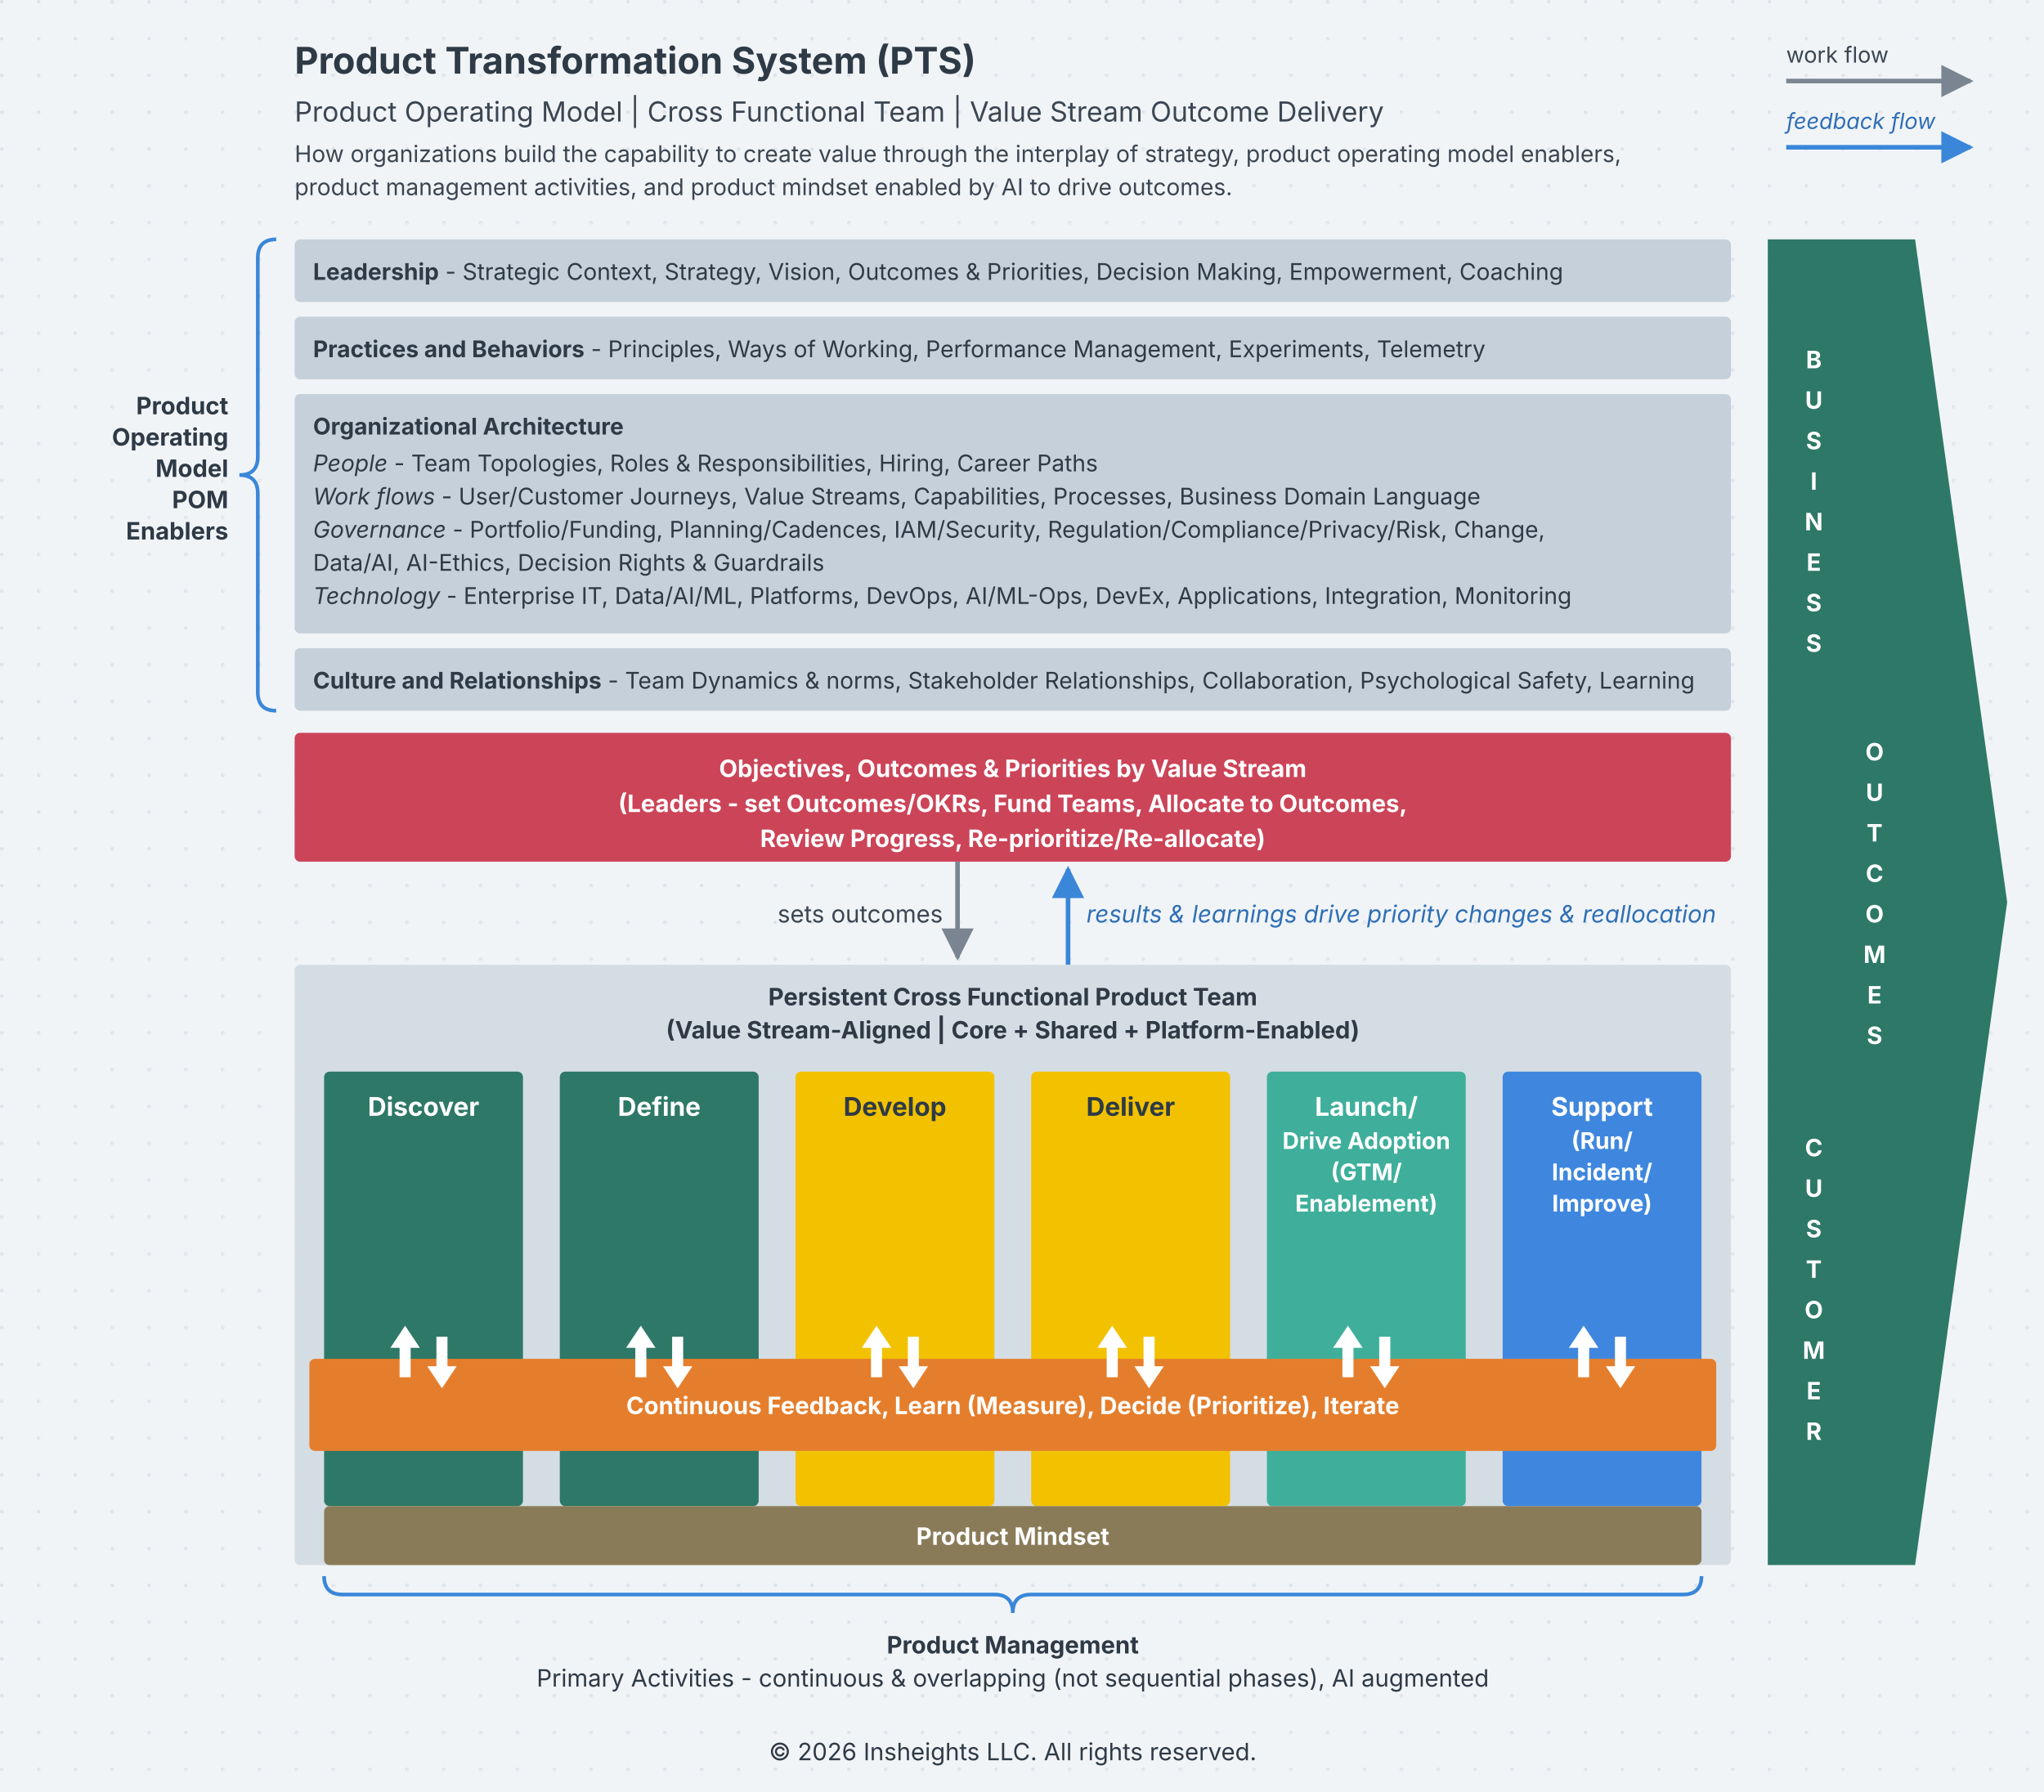
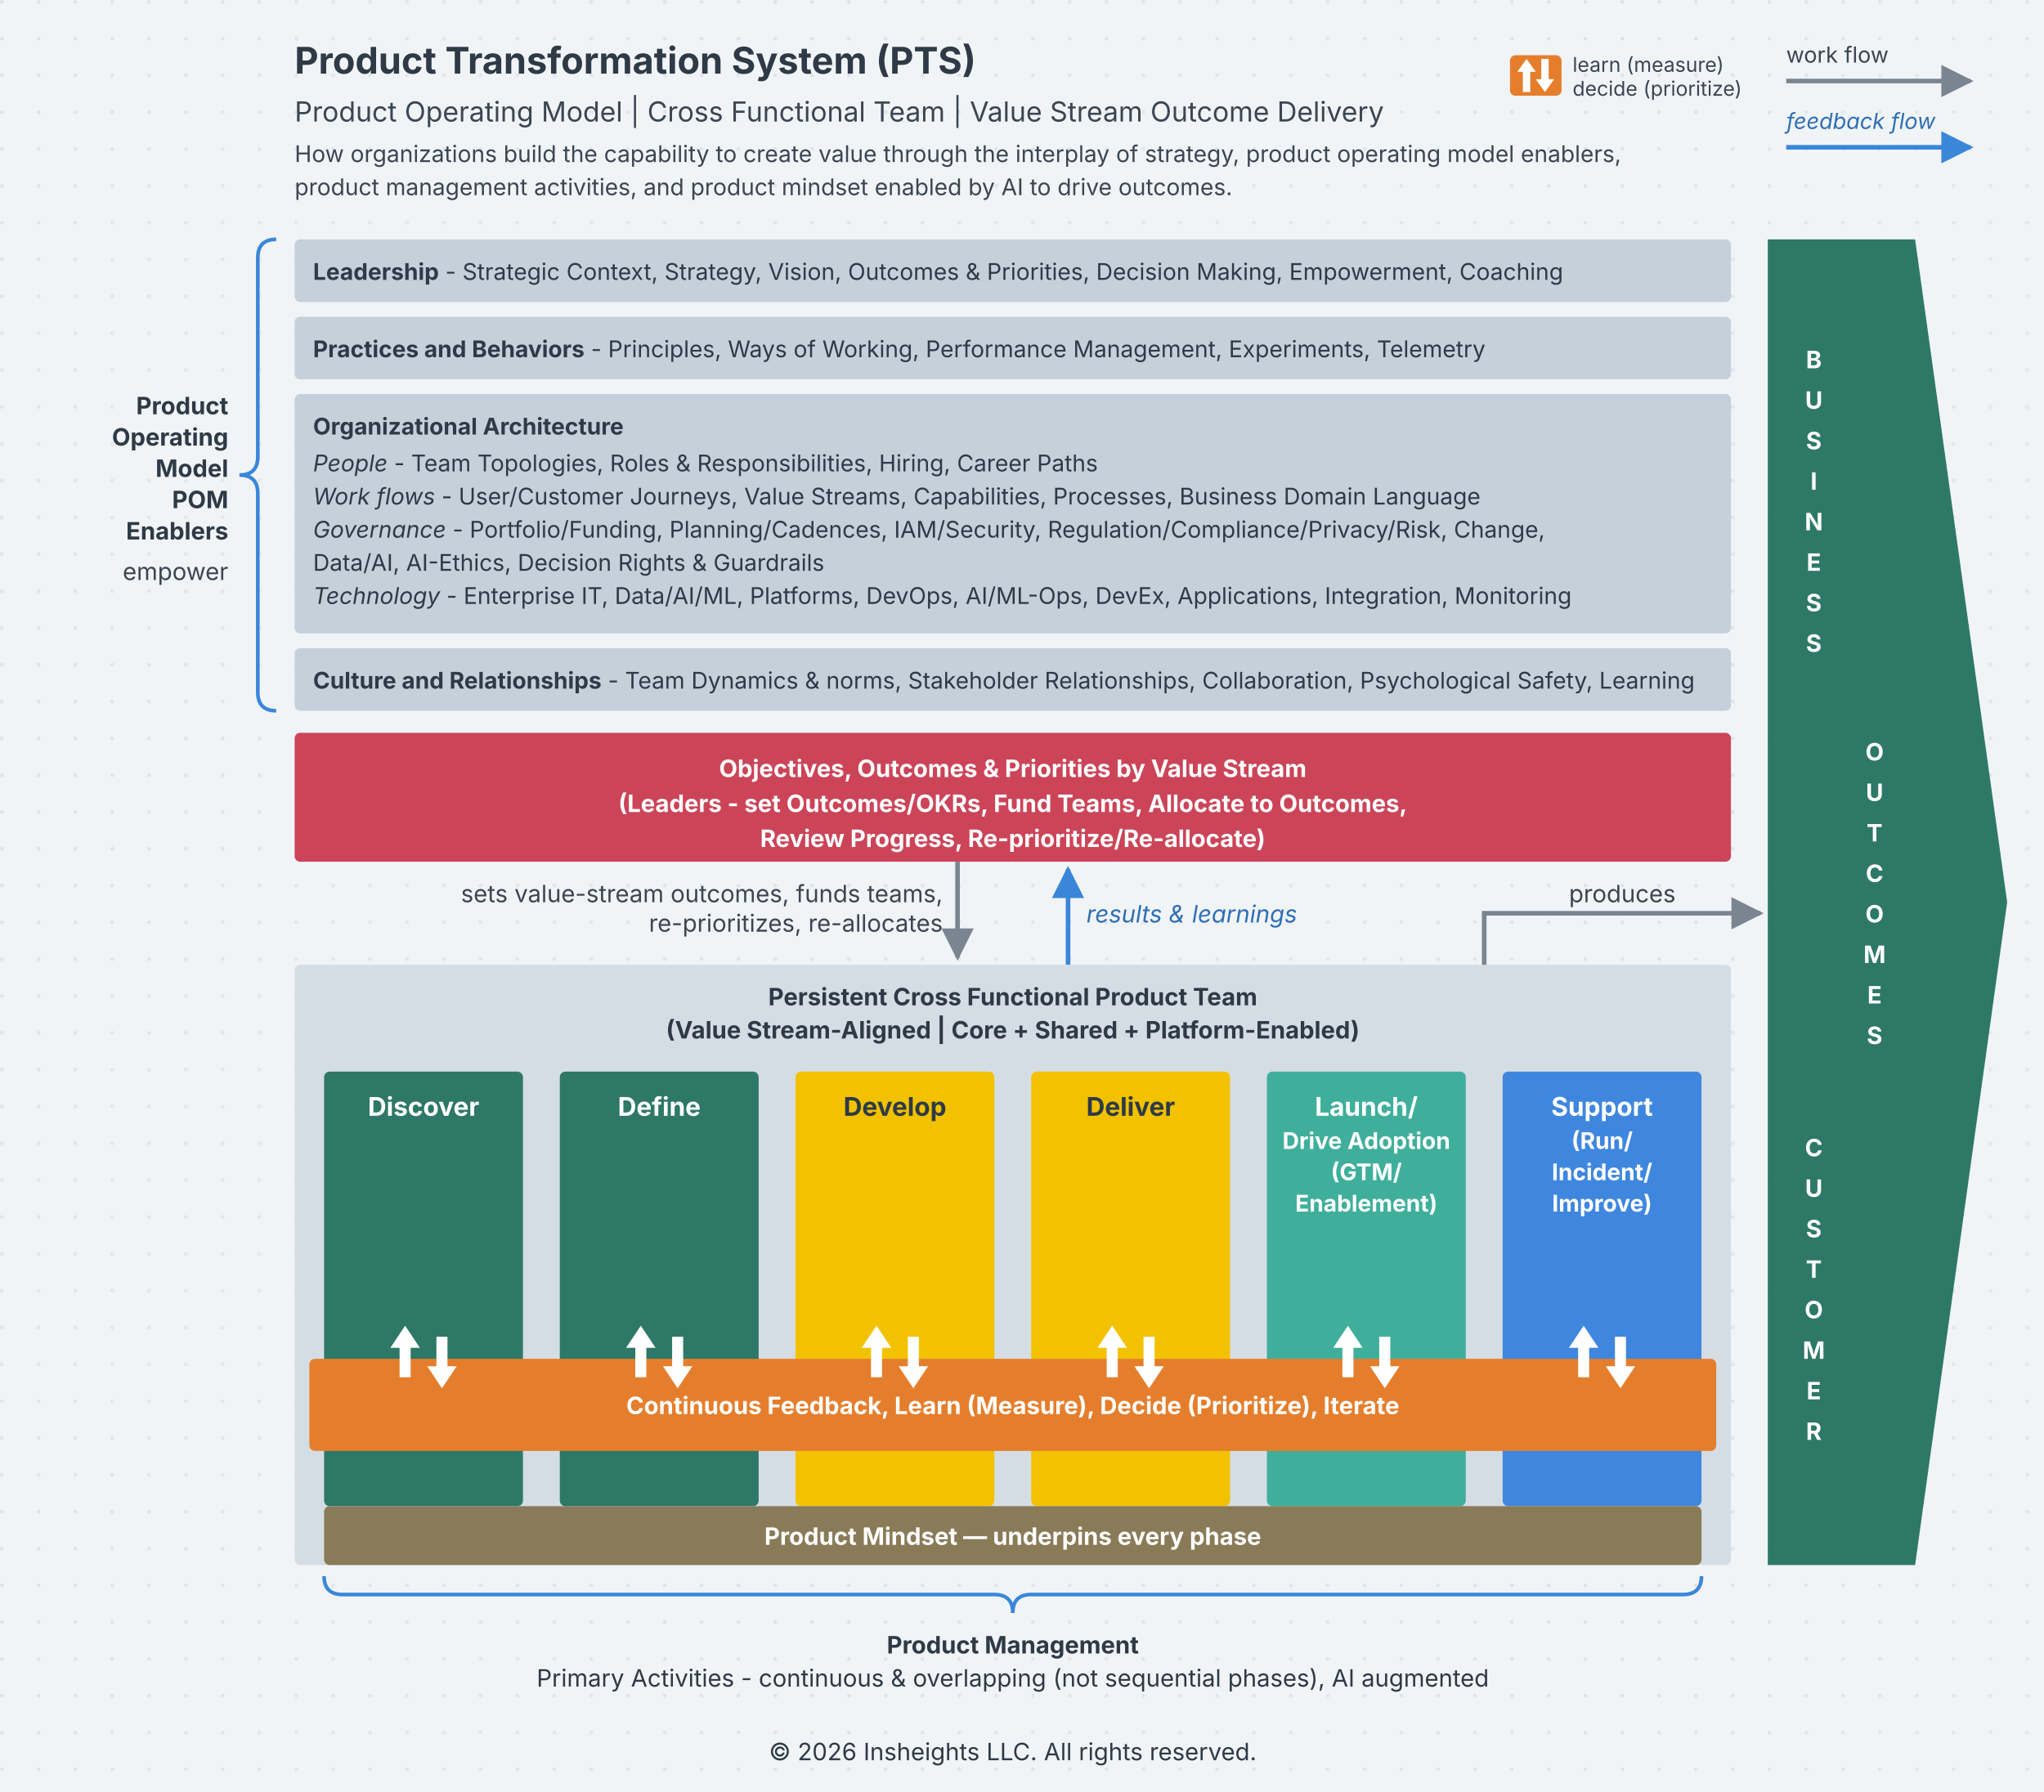
<svg xmlns="http://www.w3.org/2000/svg" width="1110" height="973" viewBox="0 0 1110 973" font-family="Inter, 'Segoe UI', Roboto, Helvetica, Arial, sans-serif">
  <defs>
    <pattern id="dots" width="20" height="20" patternUnits="userSpaceOnUse">
      <circle cx="1" cy="1" r="1" fill="#DCE2E8" />
    </pattern>
    <marker id="ag" viewBox="0 0 10 10" refX="9" refY="5" markerWidth="7" markerHeight="7" orient="auto-start-reverse">
      <path d="M0,0 L10,5 L0,10 z" fill="#7A8591" />
    </marker>
    <marker id="ab" viewBox="0 0 10 10" refX="9" refY="5" markerWidth="7" markerHeight="7" orient="auto-start-reverse">
      <path d="M0,0 L10,5 L0,10 z" fill="#3A87D9" />
    </marker>
    <marker id="aw" viewBox="0 0 10 10" refX="9" refY="5" markerWidth="4" markerHeight="4" orient="auto-start-reverse">
      <path d="M0,0 L10,5 L0,10 z" fill="#FFFFFF" />
    </marker>
    <style>
      .work  { fill: none; stroke: #7A8591; stroke-width: 2.5; marker-end: url(#ag); }
      .fb    { fill: none; stroke: #3A87D9; stroke-width: 2.5; marker-end: url(#ab); }
      .lblf  { font-size: 13px; fill: #2F6FB5; font-style: italic; }
      .wa    { fill: none; stroke: #FFFFFF; stroke-width: 4; marker-end: url(#aw); }
      .brace { fill: none; stroke: #3A87D9; stroke-width: 2; }
      .lbl   { font-size: 13px; fill: #3B4652; }
      .h     { font-size: 13px; font-weight: 700; }
      .t     { font-size: 13px; }
      .s     { font-size: 12.5px; }
      .dark  { fill: #2E3A46; }
      .wht   { fill: #FFFFFF; }
      .ph    { font-size: 14px; font-weight: 700; text-anchor: middle; }
      .phs   { font-size: 12.5px; font-weight: 700; text-anchor: middle; }
      .chev  { font-size: 13px; font-weight: 700; fill: #FFFFFF; text-anchor: middle; }
    </style>
  </defs>
  <rect width="1110" height="973" fill="#F1F4F7" />
  <rect width="1110" height="973" fill="url(#dots)" />
  <text x="160" y="40" font-size="20" font-weight="700" fill="#2E3A46">Product Transformation System (PTS)</text>
  <text x="160" y="66" font-size="15" fill="#3B4652">Product Operating Model | Cross Functional Team | Value Stream Outcome Delivery</text>
  <text x="160" y="88" font-size="12.5" fill="#3B4652">How organizations build the capability to create value through the interplay of strategy, product operating model enablers,</text>
  <text x="160" y="106" font-size="12.5" fill="#3B4652">product management activities, and product mindset enabled by AI to drive outcomes.</text>
  <path class="brace" d="M150,130 Q140,130 140,140 V248 Q140,258 130,258 Q140,258 140,268 V376 Q140,386 150,386" />
  <text class="h dark" x="124" y="225" text-anchor="end">Product</text>
  <text class="h dark" x="124" y="242" text-anchor="end">Operating</text>
  <text class="h dark" x="124" y="259" text-anchor="end">Model</text>
  <text class="h dark" x="124" y="276" text-anchor="end">POM</text>
  <text class="h dark" x="124" y="293" text-anchor="end">Enablers</text>
+   <text class="lbl" x="124" y="315" text-anchor="end">empower</text>
  <rect x="160" y="130" width="780" height="34" rx="3" fill="#C5D0DA" />
  <text class="s dark" x="170" y="152">
    <tspan font-weight="700">Leadership</tspan> - Strategic Context, Strategy, Vision, Outcomes &amp; Priorities, Decision Making, Empowerment, Coaching</text>
  <rect x="160" y="172" width="780" height="34" rx="3" fill="#C5D0DA" />
  <text class="s dark" x="170" y="194">
    <tspan font-weight="700">Practices and Behaviors</tspan> - Principles, Ways of Working, Performance Management, Experiments, Telemetry</text>
  <rect x="160" y="214" width="780" height="130" rx="3" fill="#C5D0DA" />
  <text class="s dark" x="170" y="236" font-weight="700">Organizational Architecture</text>
  <text class="s dark" x="170" y="256">
    <tspan font-style="italic">People</tspan> - Team Topologies, Roles &amp; Responsibilities, Hiring, Career Paths</text>
  <text class="s dark" x="170" y="274">
    <tspan font-style="italic">Work flows</tspan> - User/Customer Journeys, Value Streams, Capabilities, Processes, Business Domain Language</text>
  <text class="s dark" x="170" y="292">
    <tspan font-style="italic">Governance</tspan> - Portfolio/Funding, Planning/Cadences, IAM/Security, Regulation/Compliance/Privacy/Risk, Change,</text>
  <text class="s dark" x="170" y="310">Data/AI, AI-Ethics, Decision Rights &amp; Guardrails</text>
  <text class="s dark" x="170" y="328">
    <tspan font-style="italic">Technology</tspan> - Enterprise IT, Data/AI/ML, Platforms, DevOps, AI/ML-Ops, DevEx, Applications, Integration, Monitoring</text>
  <rect x="160" y="352" width="780" height="34" rx="3" fill="#C5D0DA" />
  <text class="s dark" x="170" y="374">
    <tspan font-weight="700">Culture and Relationships</tspan> - Team Dynamics &amp; norms, Stakeholder Relationships, Collaboration, Psychological Safety, Learning</text>
  <g transform="translate(0,-18)">
    <rect x="160" y="416" width="780" height="70" rx="3" fill="#CC4458" />
    <text class="h wht" x="550" y="440" text-anchor="middle">Objectives, Outcomes &amp; Priorities by Value Stream</text>
    <text class="h wht" x="550" y="459" text-anchor="middle">(Leaders - set Outcomes/OKRs, Fund Teams, Allocate to Outcomes,</text>
    <text class="h wht" x="550" y="478" text-anchor="middle">Review Progress, Re-prioritize/Re-allocate)</text>
    <path class="work" d="M520,486 V538" />
-     <text class="lbl" x="512" y="519" text-anchor="end">sets outcomes</text>
+     <text class="lbl" x="512" y="508" text-anchor="end">sets value-stream outcomes, funds teams,</text>
+     <text class="lbl" x="512" y="524" text-anchor="end">re-prioritizes, re-allocates</text>
    <path class="fb" d="M580,542 V490" />
-     <text class="lblf" x="590" y="519">results &amp; learnings drive priority changes &amp; reallocation</text>
+     <text class="lblf" x="590" y="519">results &amp; learnings</text>
    <rect x="160" y="542" width="780" height="326" rx="3" fill="#D5DDE4" />
    <text class="h dark" x="550" y="564" text-anchor="middle">Persistent Cross Functional Product Team</text>
    <text class="h dark" x="550" y="582" text-anchor="middle">(Value Stream-Aligned | Core + Shared + Platform-Enabled)</text>
    <rect x="176" y="600" width="108" height="236" rx="3" fill="#2E7867" />
    <text class="ph wht" x="230" y="624">Discover</text>
    <rect x="304" y="600" width="108" height="236" rx="3" fill="#2E7867" />
    <text class="ph wht" x="358" y="624">Define</text>
    <rect x="432" y="600" width="108" height="236" rx="3" fill="#F2C200" />
    <text class="ph dark" x="486" y="624">Develop</text>
    <rect x="560" y="600" width="108" height="236" rx="3" fill="#F2C200" />
    <text class="ph dark" x="614" y="624">Deliver</text>
    <rect x="688" y="600" width="108" height="236" rx="3" fill="#3FAF9C" />
    <text class="ph wht" x="742" y="624">Launch/</text>
    <text class="phs wht" x="742" y="642">Drive Adoption</text>
    <text class="phs wht" x="742" y="659">(GTM/</text>
    <text class="phs wht" x="742" y="676">Enablement)</text>
    <rect x="816" y="600" width="108" height="236" rx="3" fill="#3F87DE" />
    <text class="ph wht" x="870" y="624">Support</text>
    <text class="phs wht" x="870" y="642">(Run/</text>
    <text class="phs wht" x="870" y="659">Incident/</text>
    <text class="phs wht" x="870" y="676">Improve)</text>
    <rect x="168" y="756" width="764" height="50" rx="3" fill="#E57E2C" />
    <text class="h wht" x="550" y="786" text-anchor="middle" font-size="14">Continuous Feedback, Learn (Measure), Decide (Prioritize), Iterate</text>
    <g fill="#FFFFFF">
      <polygon points="220,738 228,750 223,750 223,766 217,766 217,750 212,750" />
      <polygon points="237,744 243,744 243,760 248,760 240,772 232,760 237,760" />
      <polygon points="348,738 356,750 351,750 351,766 345,766 345,750 340,750" />
      <polygon points="365,744 371,744 371,760 376,760 368,772 360,760 365,760" />
      <polygon points="476,738 484,750 479,750 479,766 473,766 473,750 468,750" />
      <polygon points="493,744 499,744 499,760 504,760 496,772 488,760 493,760" />
      <polygon points="604,738 612,750 607,750 607,766 601,766 601,750 596,750" />
      <polygon points="621,744 627,744 627,760 632,760 624,772 616,760 621,760" />
      <polygon points="732,738 740,750 735,750 735,766 729,766 729,750 724,750" />
      <polygon points="749,744 755,744 755,760 760,760 752,772 744,760 749,760" />
      <polygon points="860,738 868,750 863,750 863,766 857,766 857,750 852,750" />
      <polygon points="877,744 883,744 883,760 888,760 880,772 872,760 877,760" />
    </g>
    <rect x="176" y="836" width="748" height="32" rx="3" fill="#8A7B58" />
-     <text class="h wht" x="550" y="857" text-anchor="middle">Product Mindset</text>
+     <text class="h wht" x="550" y="857" text-anchor="middle">Product Mindset — underpins every phase</text>
+     <path class="work" d="M806,542 V514 H956" />
+     <text class="lbl" x="881" y="508" text-anchor="middle">produces</text>
    <path class="brace" d="M176,874 Q176,884 186,884 H540 Q550,884 550,894 Q550,884 560,884 H914 Q924,884 924,874" />
    <text class="h dark" x="550" y="916" text-anchor="middle">Product Management</text>
    <text class="t dark" x="550" y="934" text-anchor="middle">Primary Activities - continuous &amp; overlapping (not sequential phases), AI augmented</text>
  </g>
  <polygon points="960,130 1040,130 1090,490 1040,850 960,850" fill="#2E7867" />
  <g class="chev">
    <text x="985" y="200">B</text>
    <text x="985" y="222">U</text>
    <text x="985" y="244">S</text>
    <text x="985" y="266">I</text>
    <text x="985" y="288">N</text>
    <text x="985" y="310">E</text>
    <text x="985" y="332">S</text>
    <text x="985" y="354">S</text>
    <g transform="translate(0,-16)">
      <text x="1018" y="429">O</text>
      <text x="1018" y="451">U</text>
      <text x="1018" y="473">T</text>
      <text x="1018" y="495">C</text>
      <text x="1018" y="517">O</text>
      <text x="1018" y="539">M</text>
      <text x="1018" y="561">E</text>
      <text x="1018" y="583">S</text>
    </g>
    <g transform="translate(0,-32)">
      <text x="985" y="660">C</text>
      <text x="985" y="682">U</text>
      <text x="985" y="704">S</text>
      <text x="985" y="726">T</text>
      <text x="985" y="748">O</text>
      <text x="985" y="770">M</text>
      <text x="985" y="792">E</text>
      <text x="985" y="814">R</text>
    </g>
  </g>
  <g transform="translate(0,-18)">
    <text x="970" y="52" font-size="12" fill="#3B4652">work flow</text>
    <path class="work" d="M970,62 H1070" />
    <text x="970" y="88" font-size="12" fill="#2F6FB5" font-style="italic">feedback flow</text>
    <path class="fb" d="M970,98 H1070" />
    <text x="550" y="974" font-size="13" fill="#2E3A46" text-anchor="middle">© 2026 Insheights LLC. All rights reserved.</text>
  </g>
+   <rect x="820" y="30" width="28" height="22" rx="3" fill="#E57E2C" />
+   <g fill="#FFFFFF">
+     <polygon points="829,32 834,39 831,39 831,50 827,50 827,39 824,39" />
+     <polygon points="837,32 841,32 841,43 844,43 839,50 834,43 837,43" />
+   </g>
+   <text x="854" y="39" font-size="11" fill="#3B4652">learn (measure)</text>
+   <text x="854" y="52" font-size="11" fill="#3B4652">decide (prioritize)</text>
</svg>
